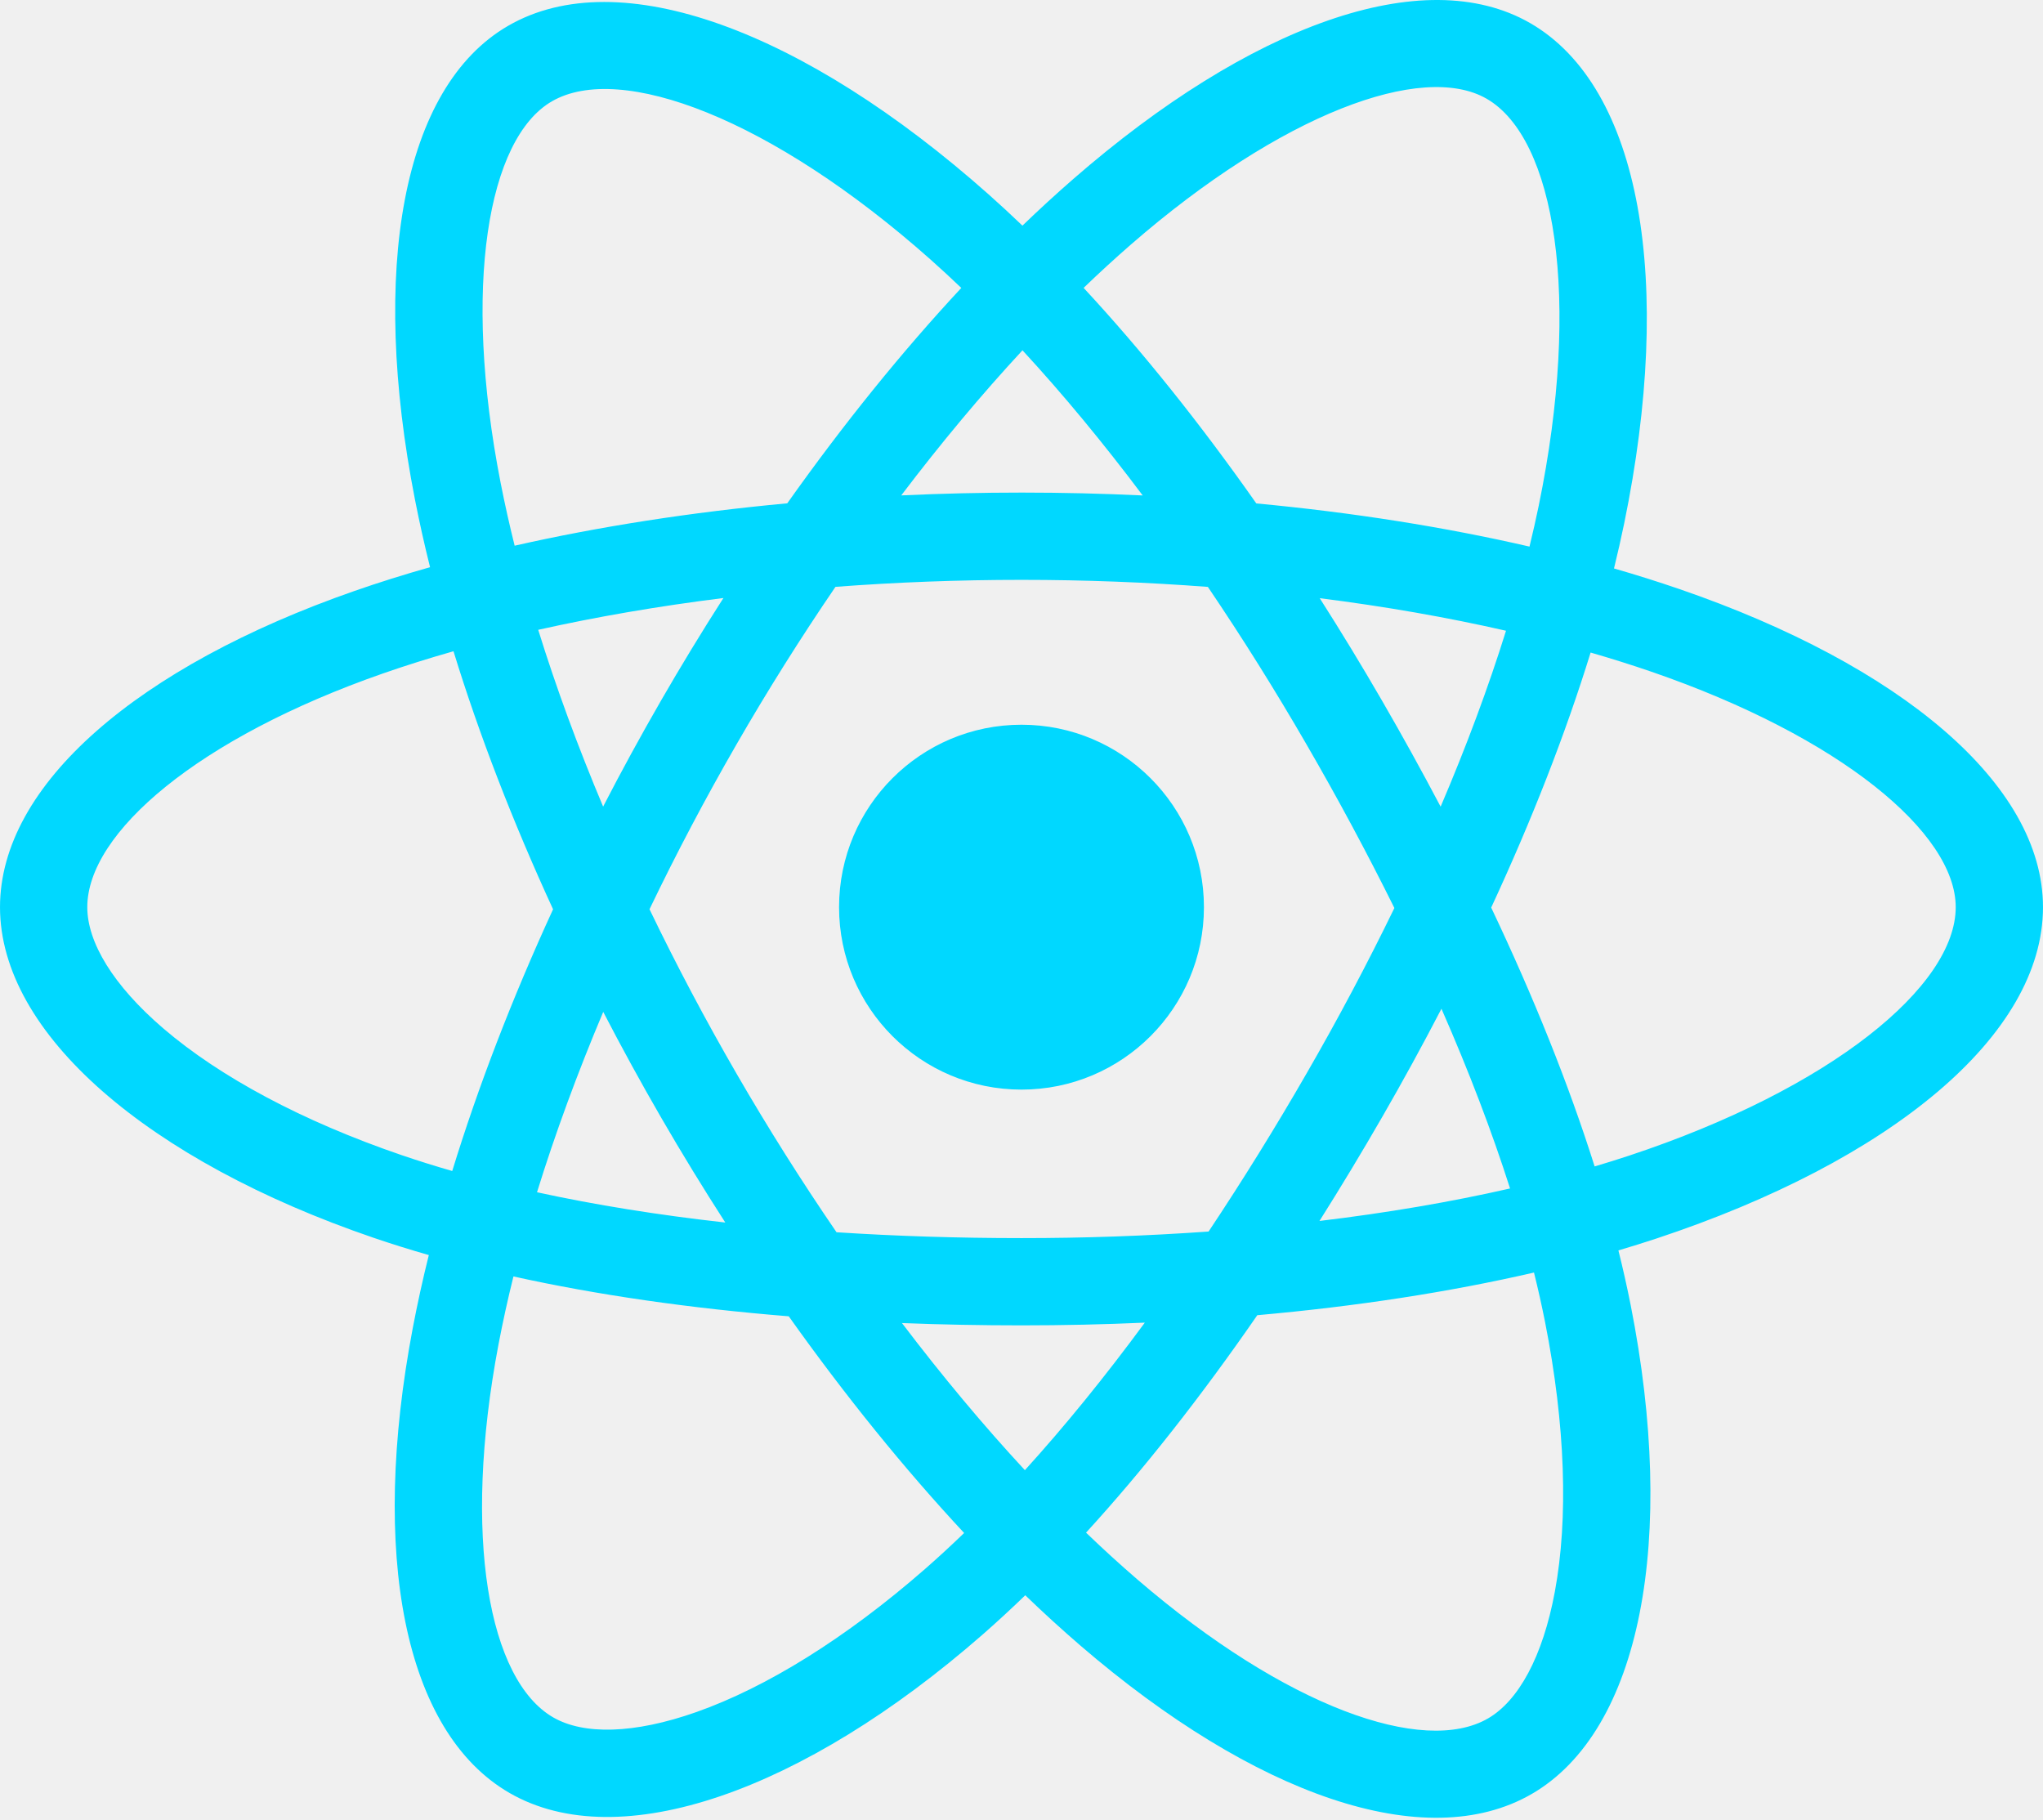
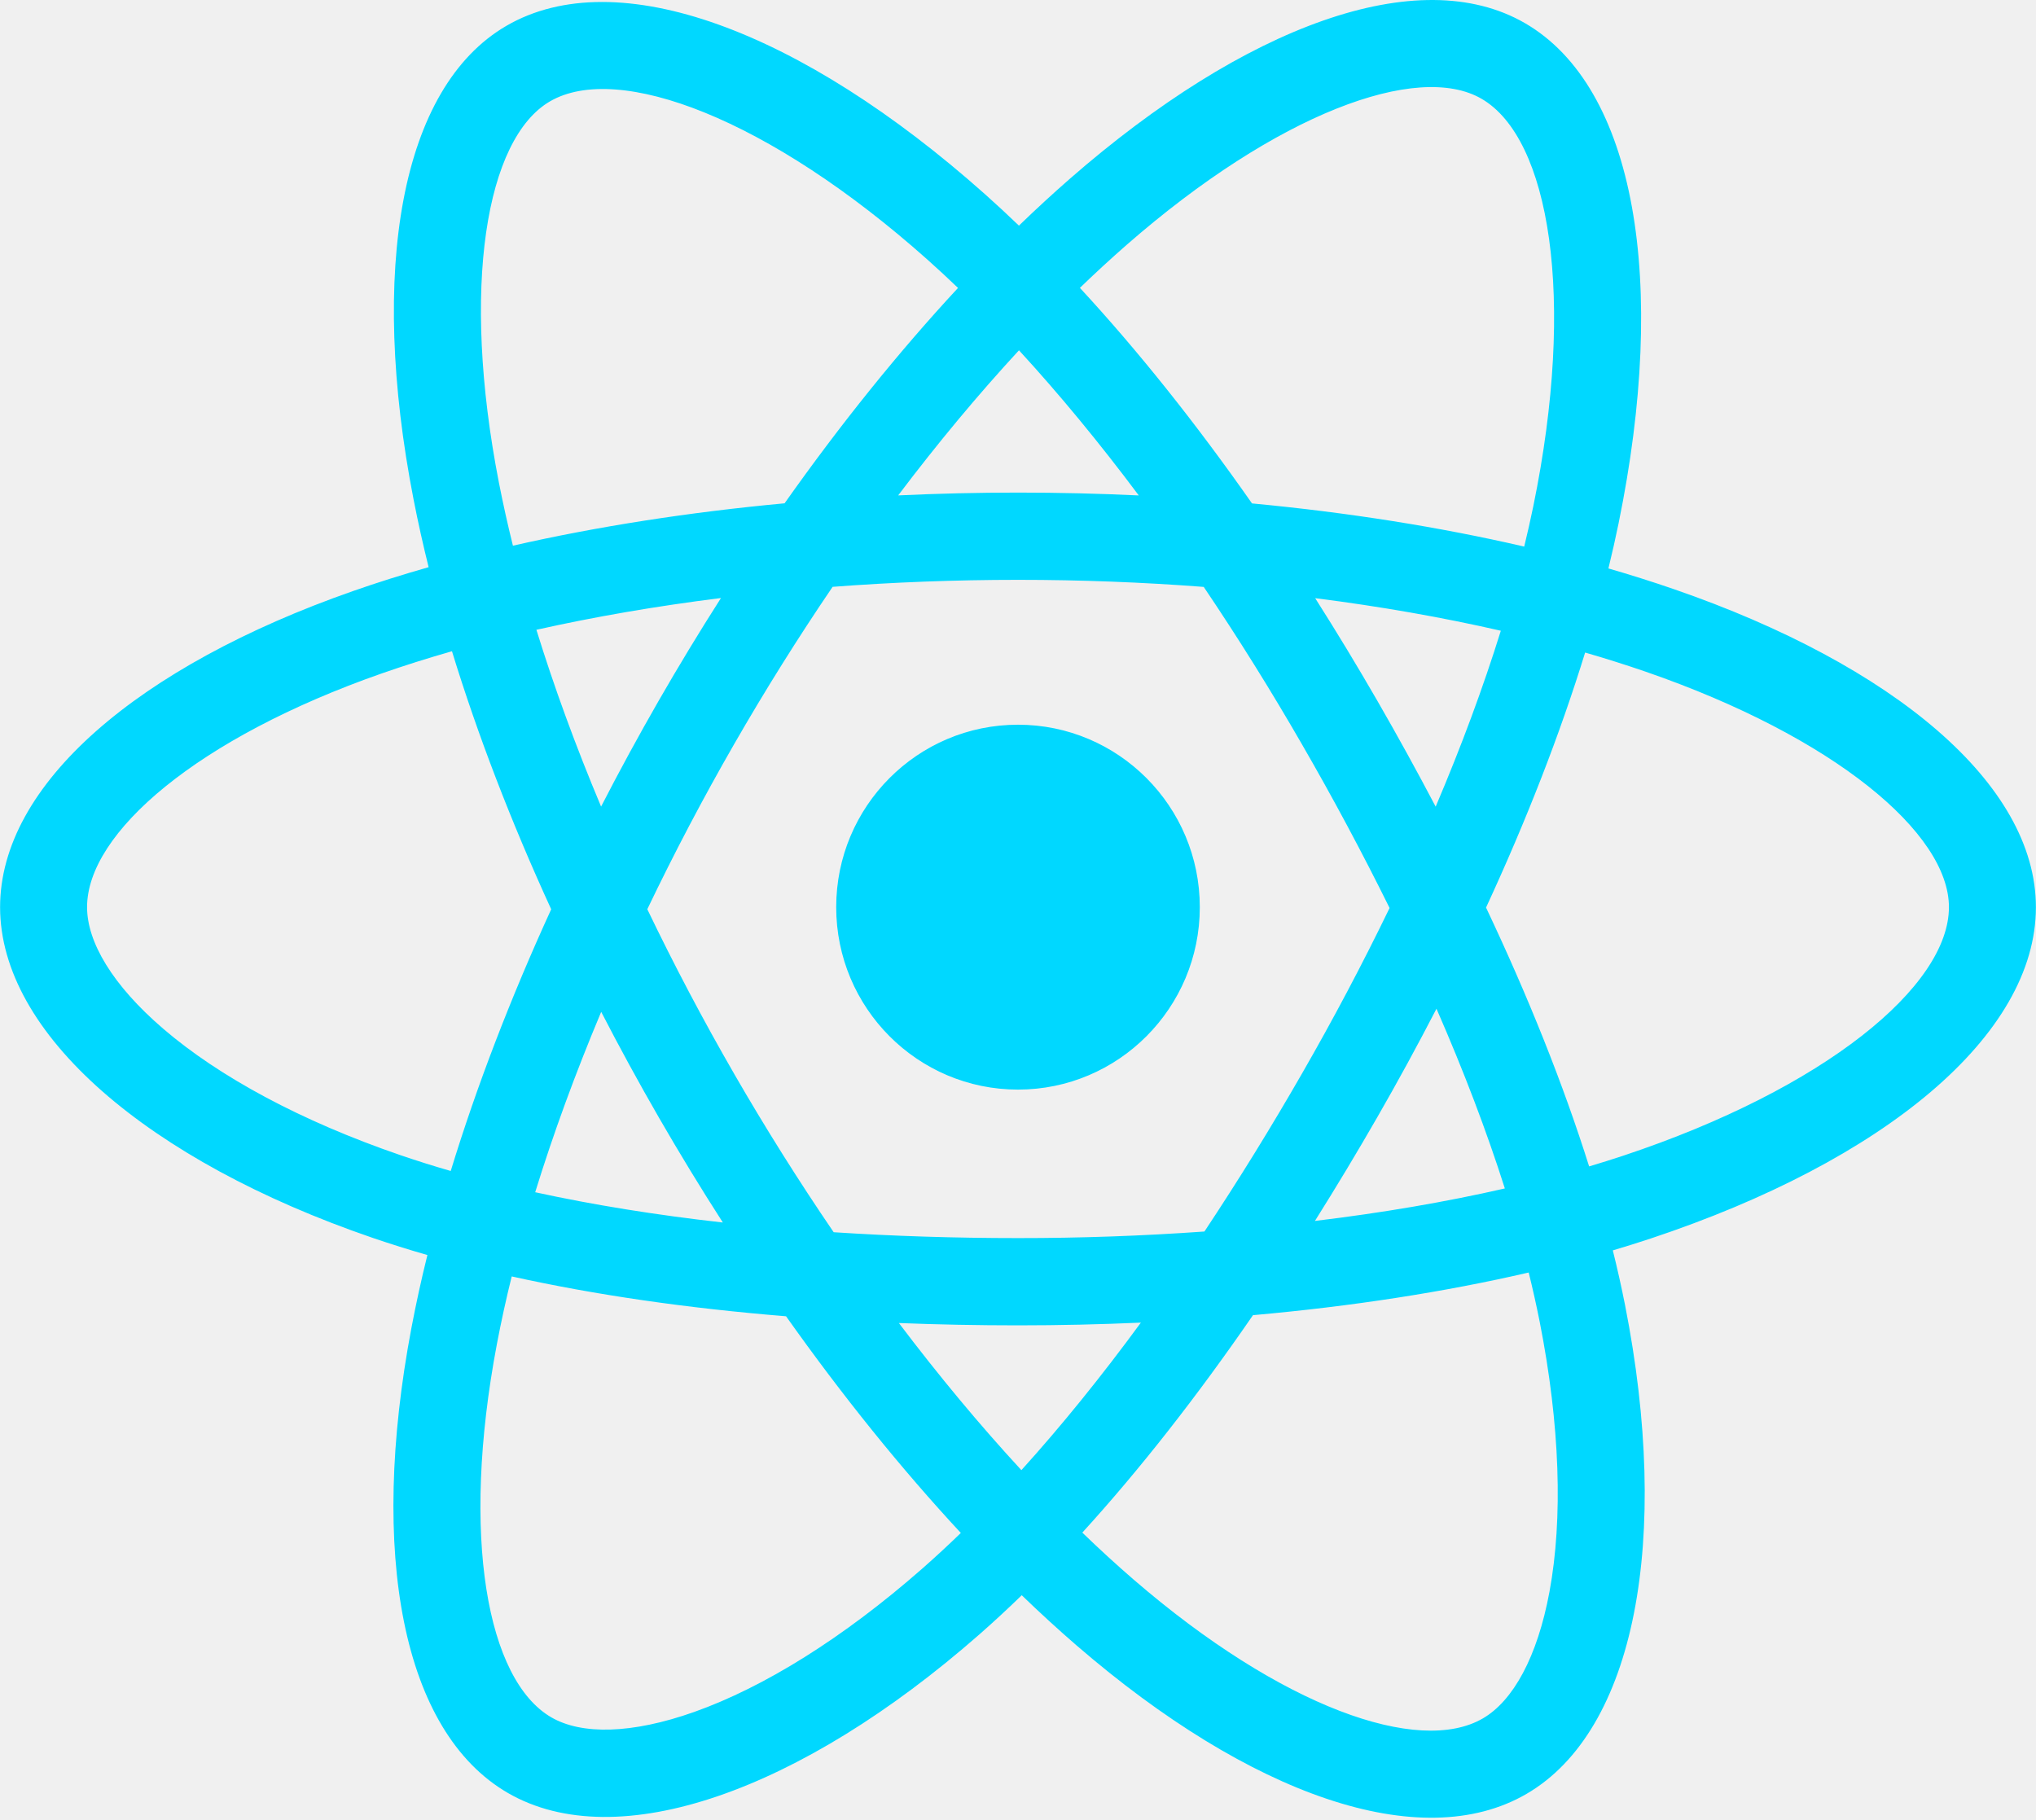
- <svg xmlns="http://www.w3.org/2000/svg" aria-hidden="true" role="img" class="iconify iconify--logos" width="35.93" height="32" preserveAspectRatio="xMidYMid meet" viewBox="0 0 256 228">
-   <path fill="#00D8FF" d="M210.483 73.824a171.49 171.49 0 0 0-8.24-2.597c.465-1.9.893-3.777 1.273-5.621c6.238-30.281 2.16-54.676-11.769-62.708c-13.355-7.7-35.196.329-57.254 19.526a171.23 171.23 0 0 0-6.375 5.848a155.866 155.866 0 0 0-4.241-3.917C100.759 3.829 77.587-4.822 63.673 3.233C50.33 10.957 46.379 33.89 51.995 62.588a170.974 170.974 0 0 0 1.892 8.48c-3.28.932-6.445 1.924-9.474 2.98C17.309 83.498 0 98.307 0 113.668c0 15.865 18.582 31.778 46.812 41.427a145.52 145.52 0 0 0 6.921 2.165a167.467 167.467 0 0 0-2.01 9.138c-5.354 28.2-1.173 50.591 12.134 58.266c13.744 7.926 36.812-.22 59.273-19.855a145.567 145.567 0 0 0 5.342-4.923a168.064 168.064 0 0 0 6.92 6.314c21.758 18.722 43.246 26.282 56.54 18.586c13.731-7.949 18.194-32.003 12.4-61.268a145.016 145.016 0 0 0-1.535-6.842c1.62-.48 3.21-.974 4.76-1.488c29.348-9.723 48.443-25.443 48.443-41.52c0-15.417-17.868-30.326-45.517-39.844Zm-6.365 70.984c-1.4.463-2.836.91-4.3 1.345c-3.24-10.257-7.612-21.163-12.963-32.432c5.106-11 9.31-21.767 12.459-31.957c2.619.758 5.16 1.557 7.61 2.4c23.69 8.156 38.14 20.213 38.14 29.504c0 9.896-15.606 22.743-40.946 31.14Zm-10.514 20.834c2.562 12.94 2.927 24.64 1.23 33.787c-1.524 8.219-4.59 13.698-8.382 15.893c-8.067 4.67-25.32-1.4-43.927-17.412a156.726 156.726 0 0 1-6.437-5.87c7.214-7.889 14.423-17.06 21.459-27.246c12.376-1.098 24.068-2.894 34.671-5.345a134.17 134.17 0 0 1 1.386 6.193ZM87.276 214.515c-7.882 2.783-14.16 2.863-17.955.675c-8.075-4.657-11.432-22.636-6.853-46.752a156.923 156.923 0 0 1 1.869-8.499c10.486 2.32 22.093 3.988 34.498 4.994c7.084 9.967 14.501 19.128 21.976 27.15a134.668 134.668 0 0 1-4.877 4.492c-9.933 8.682-19.886 14.842-28.658 17.94ZM50.35 144.747c-12.483-4.267-22.792-9.812-29.858-15.863c-6.35-5.437-9.555-10.836-9.555-15.216c0-9.322 13.897-21.212 37.076-29.293c2.813-.98 5.757-1.905 8.812-2.773c3.204 10.42 7.406 21.315 12.477 32.332c-5.137 11.18-9.399 22.249-12.634 32.792a134.718 134.718 0 0 1-6.318-1.979Zm12.378-84.26c-4.811-24.587-1.616-43.134 6.425-47.789c8.564-4.958 27.502 2.111 47.463 19.835a144.318 144.318 0 0 1 3.841 3.545c-7.438 7.987-14.787 17.08-21.808 26.988c-12.04 1.116-23.565 2.908-34.161 5.309a160.342 160.342 0 0 1-1.76-7.887Zm110.427 27.268a347.8 347.8 0 0 0-7.785-12.803c8.168 1.033 15.994 2.404 23.343 4.08c-2.206 7.072-4.956 14.465-8.193 22.045a381.151 381.151 0 0 0-7.365-13.322Zm-45.032-43.861c5.044 5.465 10.096 11.566 15.065 18.186a322.04 322.04 0 0 0-30.257-.006c4.974-6.559 10.069-12.652 15.192-18.18ZM82.802 87.83a323.167 323.167 0 0 0-7.227 13.238c-3.184-7.553-5.909-14.98-8.134-22.152c7.304-1.634 15.093-2.97 23.209-3.984a321.524 321.524 0 0 0-7.848 12.897Zm8.081 65.352c-8.385-.936-16.291-2.203-23.593-3.793c2.26-7.3 5.045-14.885 8.298-22.6a321.187 321.187 0 0 0 7.257 13.246c2.594 4.48 5.28 8.868 8.038 13.147Zm37.542 31.03c-5.184-5.592-10.354-11.779-15.403-18.433c4.902.192 9.899.29 14.978.29c5.218 0 10.376-.117 15.453-.343c-4.985 6.774-10.018 12.97-15.028 18.486Zm52.198-57.817c3.422 7.8 6.306 15.345 8.596 22.52c-7.422 1.694-15.436 3.058-23.88 4.071a382.417 382.417 0 0 0 7.859-13.026a347.403 347.403 0 0 0 7.425-13.565Zm-16.898 8.101a358.557 358.557 0 0 1-12.281 19.815a329.4 329.4 0 0 1-23.444.823c-7.967 0-15.716-.248-23.178-.732a310.202 310.202 0 0 1-12.513-19.846h.001a307.41 307.41 0 0 1-10.923-20.627a310.278 310.278 0 0 1 10.89-20.637l-.001.001a307.318 307.318 0 0 1 12.413-19.761c7.613-.576 15.42-.876 23.31-.876H128c7.926 0 15.743.303 23.354.883a329.357 329.357 0 0 1 12.335 19.695a358.489 358.489 0 0 1 11.036 20.54a329.472 329.472 0 0 1-11 20.722Zm22.56-122.124c8.572 4.944 11.906 24.881 6.52 51.026c-.344 1.668-.73 3.367-1.15 5.09c-10.622-2.452-22.155-4.275-34.23-5.408c-7.034-10.017-14.323-19.124-21.64-27.008a160.789 160.789 0 0 1 5.888-5.4c18.9-16.447 36.564-22.941 44.612-18.3ZM128 90.808c12.625 0 22.86 10.235 22.86 22.86s-10.235 22.86-22.86 22.86s-22.86-10.235-22.86-22.86s10.235-22.86 22.86-22.86Z" />
+ <svg xmlns="http://www.w3.org/2000/svg" width="113" height="101" viewBox="0 0 113 101" fill="none">
+   <g clip-path="url(#clip0_14_43)">
+     <path d="M92.906 32.703C91.703 32.289 90.49 31.905 89.269 31.552C89.474 30.711 89.663 29.879 89.83 29.062C92.584 15.648 90.784 4.842 84.636 1.284C78.742 -2.127 69.102 1.429 59.366 9.933C58.406 10.773 57.468 11.637 56.552 12.524C55.939 11.934 55.315 11.356 54.68 10.789C44.477 1.696 34.249 -2.136 28.108 1.432C22.219 4.854 20.475 15.013 22.954 27.725C23.2 28.984 23.479 30.237 23.789 31.482C22.341 31.895 20.944 32.334 19.607 32.802C7.644 36.988 0.005 43.548 0.005 50.353C0.005 57.381 8.206 64.43 20.666 68.704C21.676 69.049 22.695 69.369 23.721 69.663C23.387 71.004 23.092 72.354 22.834 73.711C20.471 86.204 22.316 96.122 28.189 99.522C34.255 103.033 44.437 99.425 54.35 90.727C55.154 90.02 55.941 89.293 56.708 88.546C57.7 89.507 58.719 90.439 59.763 91.343C69.366 99.636 78.85 102.985 84.718 99.576C90.778 96.055 92.748 85.4 90.191 72.436C89.989 71.42 89.763 70.409 89.513 69.405C90.228 69.192 90.93 68.973 91.614 68.746C104.567 64.438 112.995 57.475 112.995 50.353C112.995 43.523 105.109 36.919 92.906 32.703ZM90.096 64.147C89.478 64.353 88.844 64.55 88.198 64.743C86.768 60.2 84.838 55.368 82.477 50.376C84.73 45.504 86.586 40.734 87.976 36.22C89.132 36.556 90.253 36.91 91.335 37.283C101.791 40.896 108.168 46.237 108.168 50.353C108.168 54.737 101.28 60.428 90.096 64.147ZM85.456 73.376C86.586 79.109 86.748 84.292 85.999 88.344C85.326 91.984 83.973 94.412 82.299 95.384C78.738 97.453 71.123 94.764 62.911 87.671C61.94 86.831 60.993 85.963 60.07 85.07C63.254 81.576 66.436 77.513 69.541 73.001C75.004 72.514 80.164 71.719 84.844 70.633C85.069 71.543 85.273 72.457 85.456 73.376ZM38.526 95.026C35.047 96.259 32.276 96.295 30.601 95.325C27.037 93.262 25.555 85.298 27.576 74.615C27.816 73.353 28.091 72.097 28.401 70.85C33.029 71.878 38.152 72.617 43.627 73.062C46.754 77.478 50.028 81.536 53.327 85.089C52.626 85.77 51.908 86.434 51.174 87.079C46.79 90.925 42.397 93.654 38.526 95.026ZM22.228 64.12C16.718 62.23 12.168 59.774 9.049 57.093C6.246 54.685 4.832 52.293 4.832 50.353C4.832 46.223 10.966 40.956 21.196 37.377C22.438 36.943 23.737 36.533 25.085 36.148C26.5 40.764 28.354 45.59 30.592 50.471C28.325 55.423 26.444 60.327 25.016 64.997C24.08 64.728 23.15 64.436 22.228 64.12ZM27.691 26.795C25.567 15.903 26.978 7.687 30.527 5.625C34.307 3.429 42.665 6.56 51.475 14.412C52.05 14.925 52.615 15.448 53.171 15.982C49.888 19.52 46.644 23.548 43.545 27.937C38.231 28.431 33.144 29.225 28.468 30.289C28.18 29.131 27.921 27.966 27.691 26.795V26.795ZM76.43 38.874C75.325 36.959 74.18 35.068 72.994 33.202C76.599 33.66 80.053 34.267 83.297 35.01C82.323 38.143 81.109 41.417 79.681 44.775C78.636 42.787 77.553 40.819 76.43 38.874ZM56.554 19.444C58.781 21.865 61.01 24.568 63.203 27.5C58.755 27.29 54.298 27.289 49.849 27.498C52.044 24.592 54.293 21.893 56.554 19.444ZM36.551 38.907C35.442 40.837 34.379 42.792 33.361 44.771C31.956 41.425 30.753 38.136 29.771 34.958C32.995 34.235 36.433 33.643 40.015 33.194C38.816 35.071 37.661 36.975 36.551 38.907V38.907ZM40.118 67.857C36.417 67.442 32.927 66.881 29.704 66.177C30.702 62.943 31.931 59.583 33.367 56.165C34.389 58.146 35.457 60.103 36.57 62.033C37.715 64.018 38.9 65.961 40.118 67.857ZM56.688 81.603C54.4 79.126 52.118 76.385 49.889 73.437C52.053 73.522 54.258 73.566 56.5 73.566C58.803 73.566 61.08 73.514 63.32 73.414C61.12 76.415 58.899 79.159 56.688 81.603ZM79.726 55.991C81.237 59.446 82.509 62.788 83.52 65.967C80.244 66.717 76.707 67.321 72.98 67.77C74.174 65.87 75.331 63.946 76.449 62C77.586 60.022 78.678 58.018 79.726 55.991ZM72.268 59.579C70.556 62.563 68.749 65.491 66.847 68.357C63.404 68.602 59.952 68.724 56.5 68.722C52.984 68.722 49.563 68.612 46.27 68.397C44.319 65.538 42.477 62.605 40.747 59.606H40.748C39.026 56.623 37.418 53.575 35.926 50.468C37.414 47.362 39.017 44.312 40.733 41.327L40.733 41.327C42.448 38.341 44.275 35.421 46.211 32.573C49.571 32.318 53.017 32.185 56.499 32.185H56.5C59.998 32.185 63.448 32.32 66.808 32.577C68.724 35.419 70.54 38.33 72.252 41.301C73.974 44.28 75.598 47.315 77.123 50.4C75.614 53.517 73.994 56.578 72.268 59.579ZM82.225 5.481C86.009 7.671 87.48 16.502 85.103 28.084C84.951 28.823 84.781 29.576 84.595 30.339C79.907 29.253 74.817 28.445 69.487 27.943C66.383 23.506 63.166 19.472 59.936 15.979C60.782 15.16 61.649 14.363 62.535 13.587C70.877 6.301 78.673 3.425 82.225 5.481ZM56.5 40.226C62.072 40.226 66.59 44.76 66.59 50.353C66.59 55.946 62.072 60.48 56.5 60.48C50.928 60.48 46.41 55.946 46.41 50.353C46.41 44.76 50.928 40.226 56.5 40.226Z" fill="#00D8FF" />
+   </g>
+   <defs>
+     <clipPath id="clip0_14_43">
+       <rect width="113" height="101" fill="white" />
+     </clipPath>
+   </defs>
</svg>
